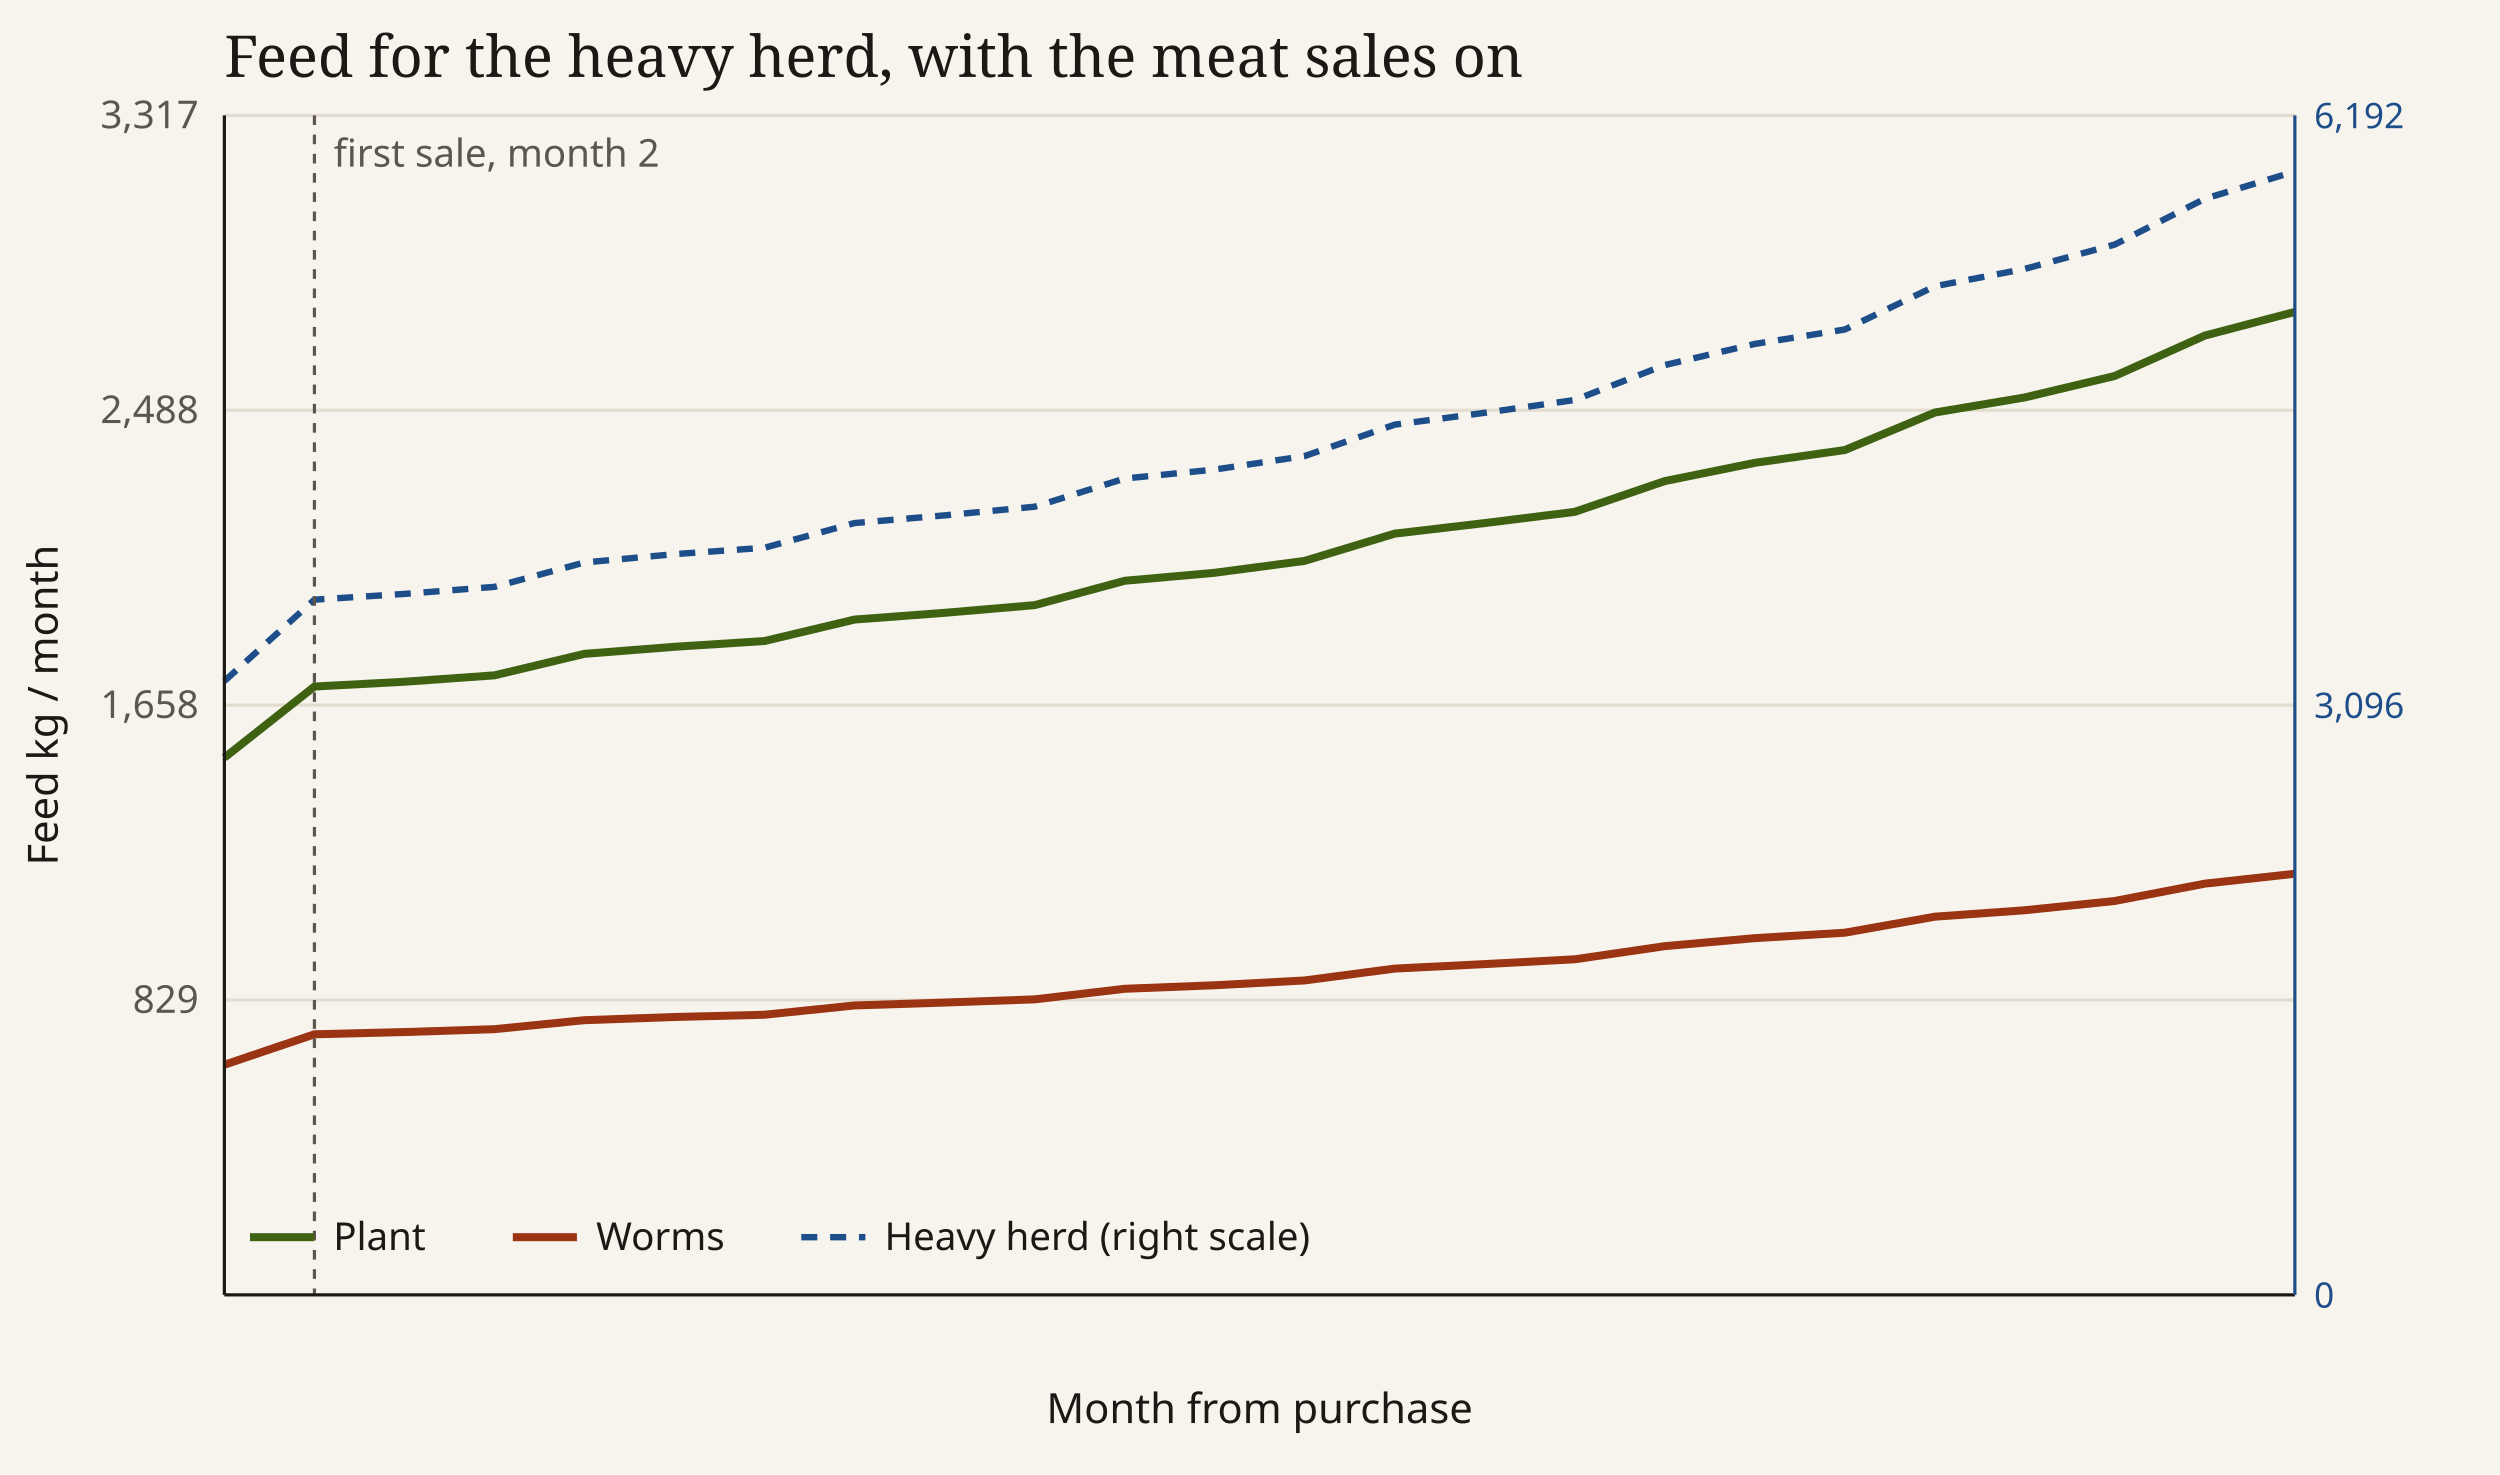
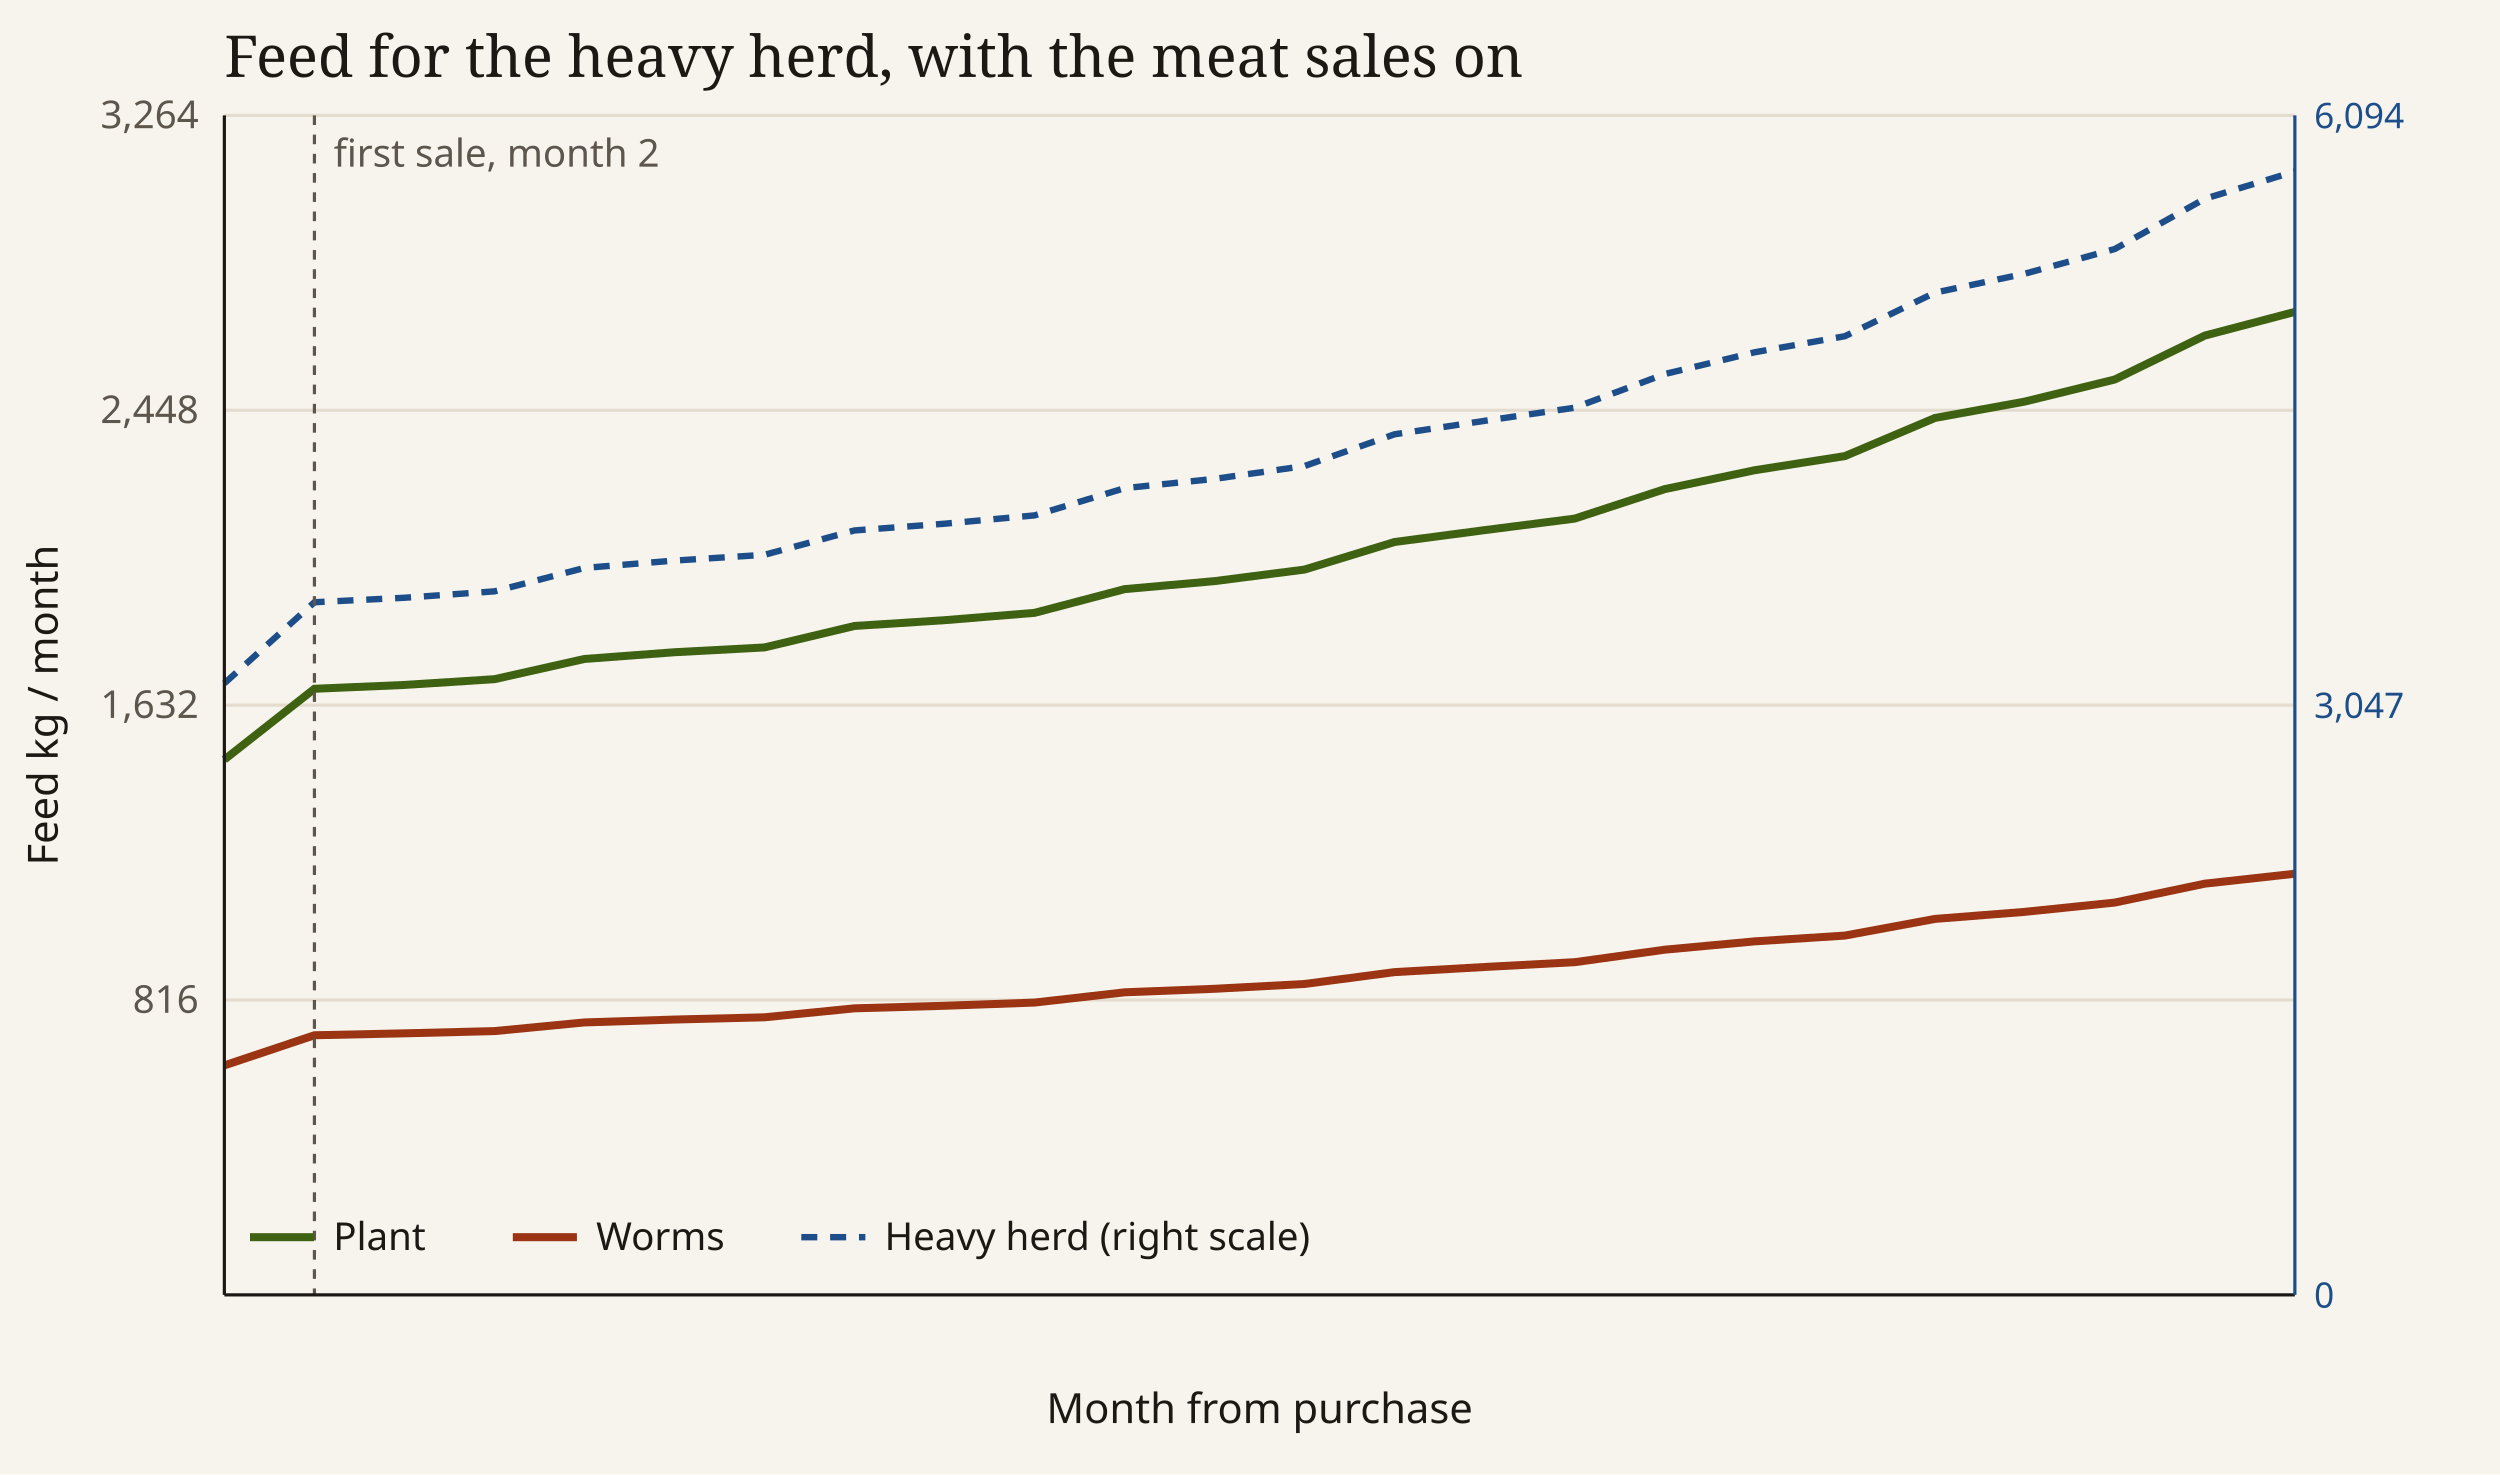
<svg xmlns="http://www.w3.org/2000/svg" width="780" height="460" viewBox="0 0 780 460">
  <rect width="100%" height="100%" fill="#f7f4ee" />
  <text x="70" y="24" font-family="Georgia, serif" font-size="18" fill="#1c1915">Feed for the heavy herd, with the meat sales on</text>
  <line x1="70" y1="312.0" x2="716" y2="312.0" stroke="#e4dccf" />
-   <text x="62" y="316.0" text-anchor="end" font-family="sans-serif" font-size="12" fill="#5c564c">829</text>
+   <text x="62" y="316.0" text-anchor="end" font-family="sans-serif" font-size="12" fill="#5c564c">816</text>
  <line x1="70" y1="220.0" x2="716" y2="220.0" stroke="#e4dccf" />
-   <text x="62" y="224.0" text-anchor="end" font-family="sans-serif" font-size="12" fill="#5c564c">1,658</text>
+   <text x="62" y="224.0" text-anchor="end" font-family="sans-serif" font-size="12" fill="#5c564c">1,632</text>
  <line x1="70" y1="128.0" x2="716" y2="128.0" stroke="#e4dccf" />
-   <text x="62" y="132.0" text-anchor="end" font-family="sans-serif" font-size="12" fill="#5c564c">2,488</text>
+   <text x="62" y="132.0" text-anchor="end" font-family="sans-serif" font-size="12" fill="#5c564c">2,448</text>
  <line x1="70" y1="36.0" x2="716" y2="36.0" stroke="#e4dccf" />
-   <text x="62" y="40.0" text-anchor="end" font-family="sans-serif" font-size="12" fill="#5c564c">3,317</text>
-   <polyline fill="none" stroke="#3f6212" stroke-width="2.5" points="70.0,236.4 98.1,214.2 126.2,212.7 154.3,210.7 182.3,204.0 210.4,201.8 238.5,200.0 266.6,193.3 294.7,191.2 322.8,188.8 350.9,181.2 379.0,178.7 407.0,175.0 435.1,166.5 463.2,163.2 491.3,159.7 519.4,150.1 547.5,144.4 575.6,140.4 603.7,128.7 631.7,124.0 659.8,117.3 687.9,104.7 716.0,97.3" />
-   <polyline fill="none" stroke="#9a3412" stroke-width="2.5" points="70.0,332.2 98.1,322.7 126.2,322.0 154.3,321.1 182.3,318.3 210.4,317.3 238.5,316.6 266.6,313.7 294.7,312.8 322.8,311.8 350.9,308.5 379.0,307.4 407.0,305.9 435.1,302.2 463.2,300.8 491.3,299.3 519.4,295.2 547.5,292.7 575.6,291.0 603.7,286.0 631.7,284.0 659.8,281.1 687.9,275.7 716.0,272.6" />
-   <polyline fill="none" stroke="#1d4e89" stroke-width="2" stroke-dasharray="5 4" points="70.0,212.5 98.1,187.1 126.2,185.3 154.3,183.1 182.3,175.5 210.4,172.9 238.5,170.9 266.6,163.2 294.7,160.8 322.8,158.1 350.9,149.3 379.0,146.5 407.0,142.3 435.1,132.5 463.2,128.8 491.3,124.8 519.4,113.9 547.5,107.3 575.6,102.8 603.7,89.3 631.7,83.9 659.8,76.3 687.9,62.0 716.0,53.5" />
+   <text x="62" y="40.0" text-anchor="end" font-family="sans-serif" font-size="12" fill="#5c564c">3,264</text>
+   <polyline fill="none" stroke="#3f6212" stroke-width="2.5" points="70.0,237.0 98.1,214.9 126.2,213.7 154.3,211.9 182.3,205.6 210.4,203.5 238.5,202.0 266.6,195.3 294.7,193.5 322.8,191.2 350.9,183.8 379.0,181.3 407.0,177.7 435.1,169.1 463.2,165.4 491.3,161.8 519.4,152.6 547.5,146.7 575.6,142.3 603.7,130.4 631.7,125.3 659.8,118.4 687.9,104.7 716.0,97.3" />
+   <polyline fill="none" stroke="#9a3412" stroke-width="2.5" points="70.0,332.4 98.1,323.0 126.2,322.4 154.3,321.7 182.3,319.0 210.4,318.1 238.5,317.4 266.6,314.6 294.7,313.8 322.8,312.8 350.9,309.6 379.0,308.5 407.0,307.0 435.1,303.3 463.2,301.7 491.3,300.2 519.4,296.3 547.5,293.7 575.6,291.9 603.7,286.7 631.7,284.5 659.8,281.6 687.9,275.7 716.0,272.6" />
+   <polyline fill="none" stroke="#1d4e89" stroke-width="2" stroke-dasharray="5 4" points="70.0,213.2 98.1,187.9 126.2,186.5 154.3,184.5 182.3,177.2 210.4,174.9 238.5,173.1 266.6,165.5 294.7,163.4 322.8,160.8 350.9,152.3 379.0,149.4 407.0,145.4 435.1,135.5 463.2,131.3 491.3,127.2 519.4,116.7 547.5,109.9 575.6,104.9 603.7,91.3 631.7,85.4 659.8,77.7 687.9,62.0 716.0,53.5" />
  <line x1="98.1" y1="36" x2="98.1" y2="404" stroke="#5c564c" stroke-dasharray="3 3" />
  <text x="104.1" y="52" font-family="sans-serif" font-size="12" fill="#5c564c">first sale, month 2</text>
  <line x1="70" y1="404" x2="716" y2="404" stroke="#1c1915" />
  <line x1="70" y1="36" x2="70" y2="404" stroke="#1c1915" />
  <line x1="716" y1="36" x2="716" y2="404" stroke="#1d4e89" />
  <text x="722" y="408.0" font-family="sans-serif" font-size="11" fill="#1d4e89">0</text>
-   <text x="722" y="224.0" font-family="sans-serif" font-size="11" fill="#1d4e89">3,096</text>
-   <text x="722" y="40.0" font-family="sans-serif" font-size="11" fill="#1d4e89">6,192</text>
+   <text x="722" y="224.0" font-family="sans-serif" font-size="11" fill="#1d4e89">3,047</text>
+   <text x="722" y="40.0" font-family="sans-serif" font-size="11" fill="#1d4e89">6,094</text>
  <text x="393" y="444" text-anchor="middle" font-family="sans-serif" font-size="13" fill="#1c1915">Month from purchase</text>
  <text x="18" y="220" text-anchor="middle" font-family="sans-serif" font-size="13" fill="#1c1915" transform="rotate(-90 18 220)">Feed kg / month</text>
  <line x1="78" y1="386" x2="98" y2="386" stroke="#3f6212" stroke-width="2.5" />
  <text x="104" y="390" font-family="sans-serif" font-size="12" fill="#1c1915">Plant</text>
  <line x1="160" y1="386" x2="180" y2="386" stroke="#9a3412" stroke-width="2.5" />
  <text x="186" y="390" font-family="sans-serif" font-size="12" fill="#1c1915">Worms</text>
  <line x1="250" y1="386" x2="270" y2="386" stroke="#1d4e89" stroke-width="2" stroke-dasharray="5 4" />
  <text x="276" y="390" font-family="sans-serif" font-size="12" fill="#1c1915">Heavy herd (right scale)</text>
</svg>
